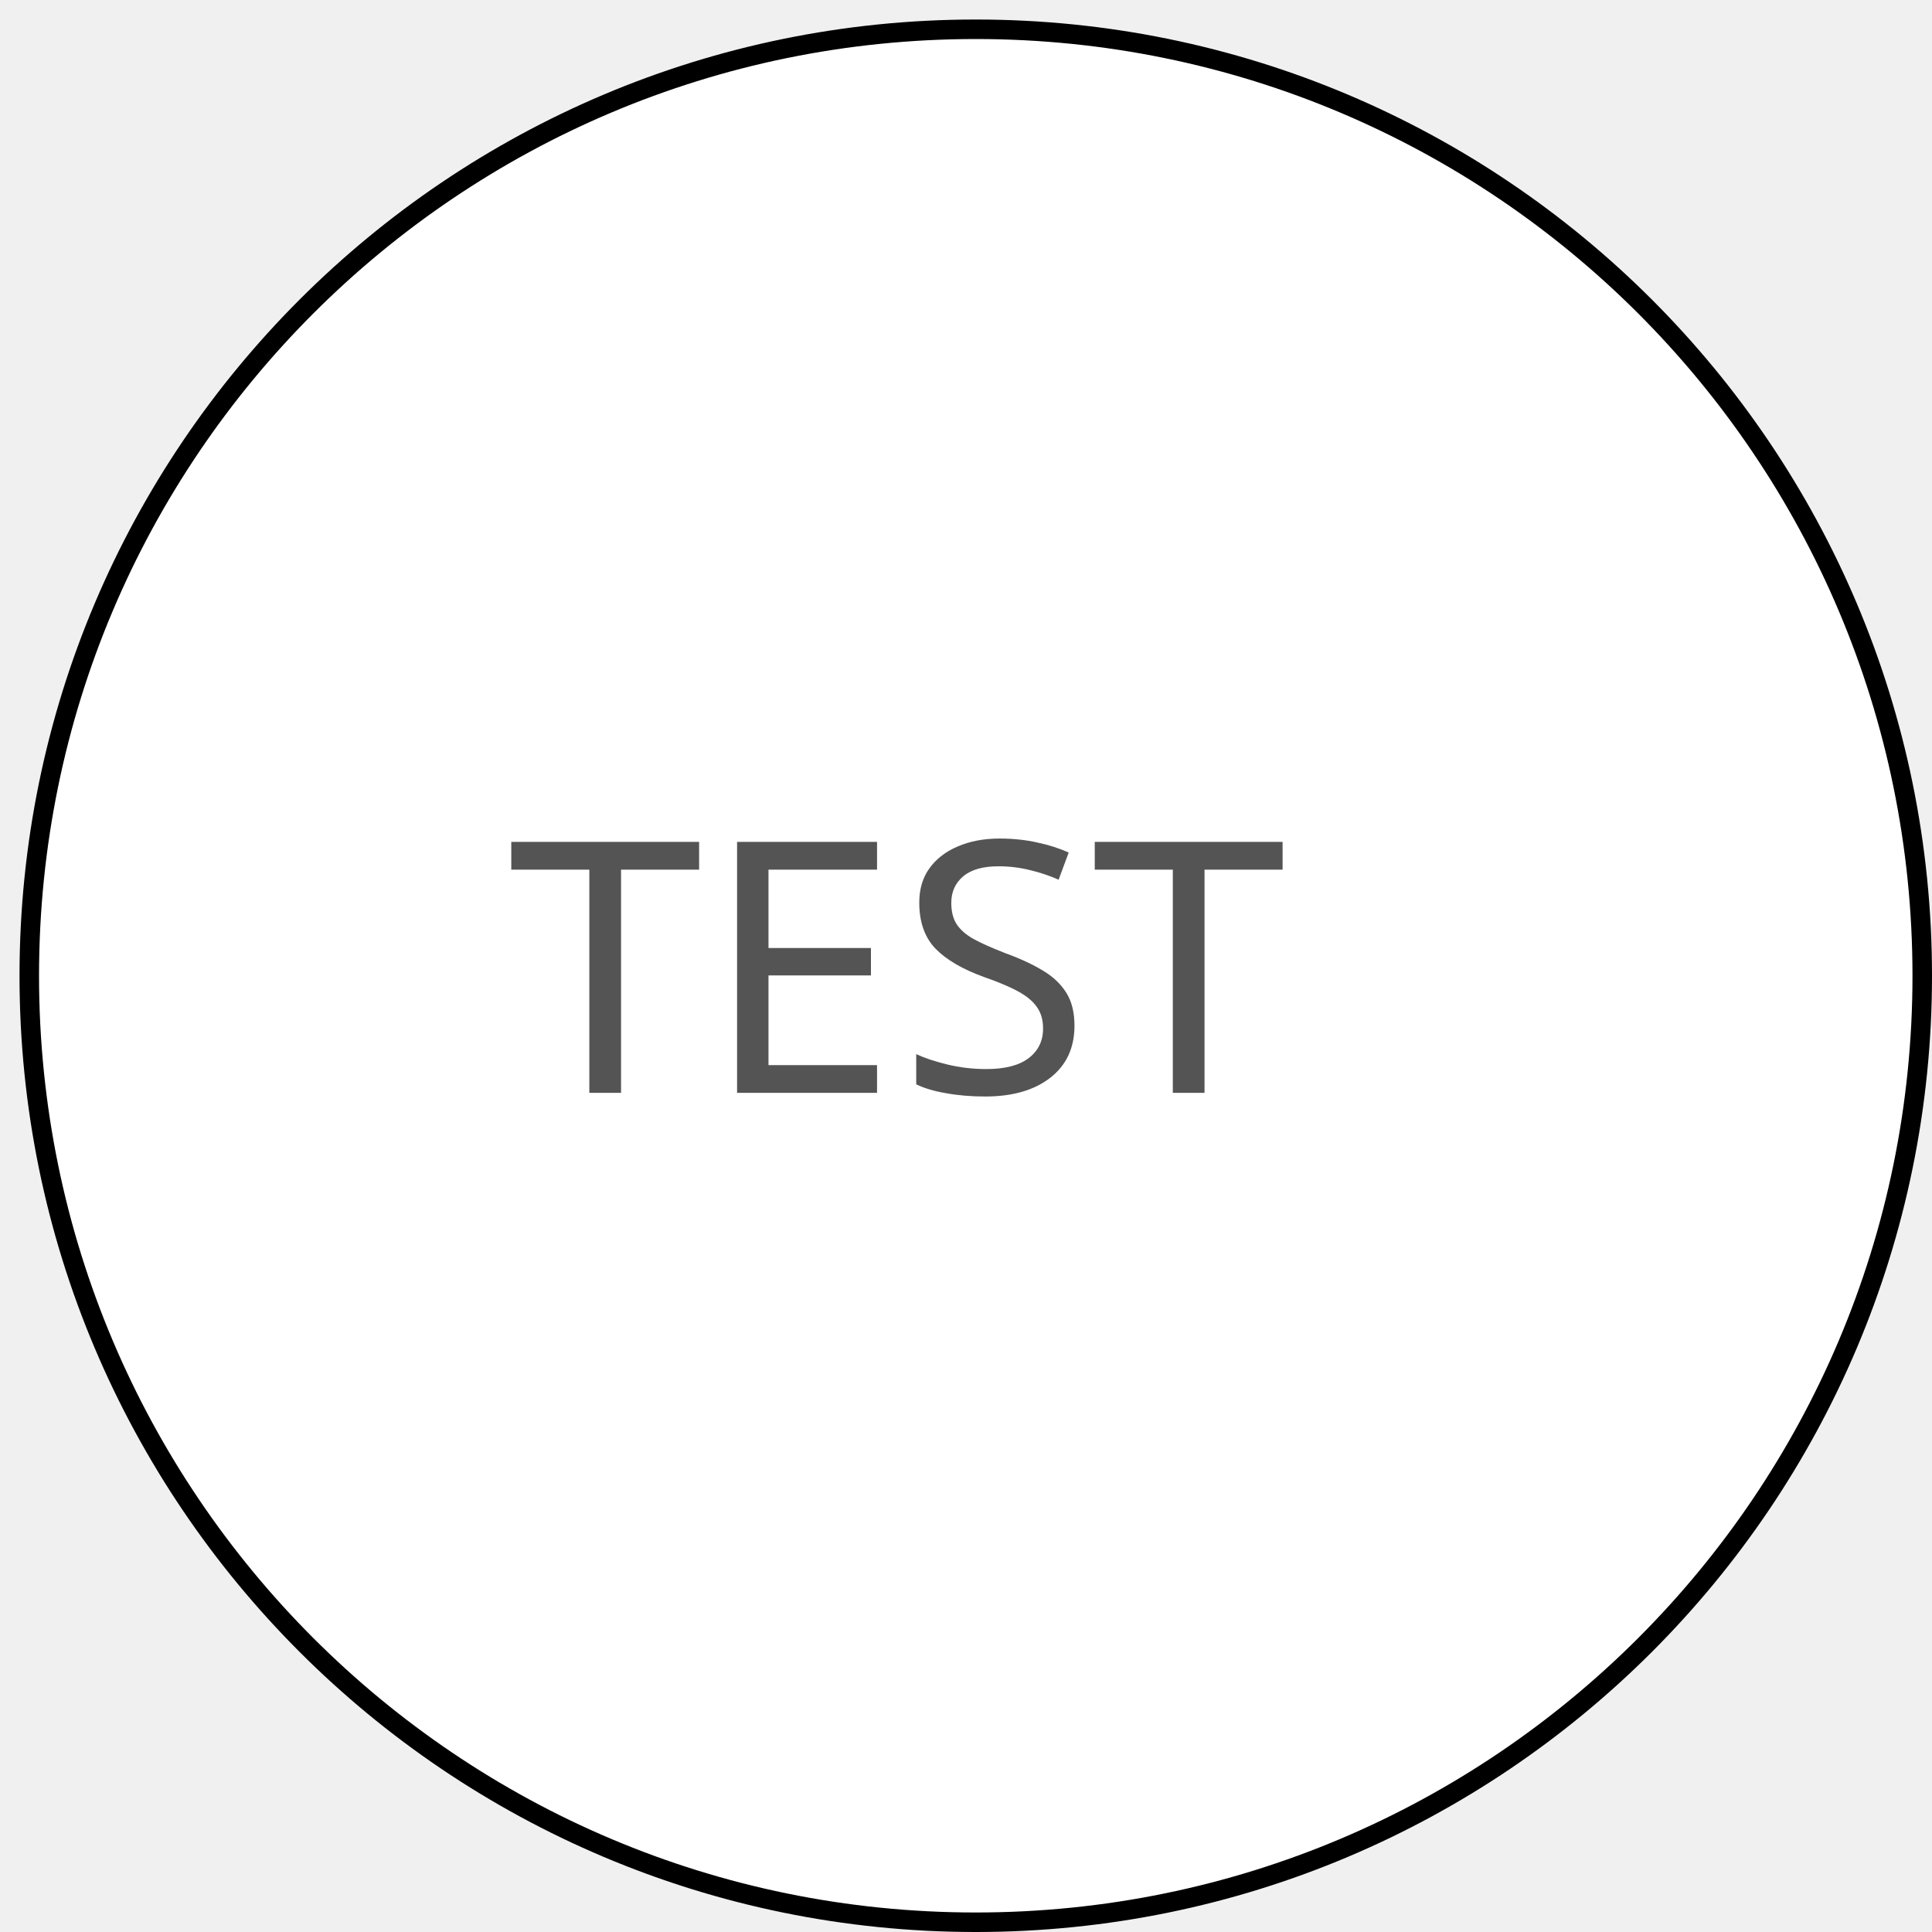
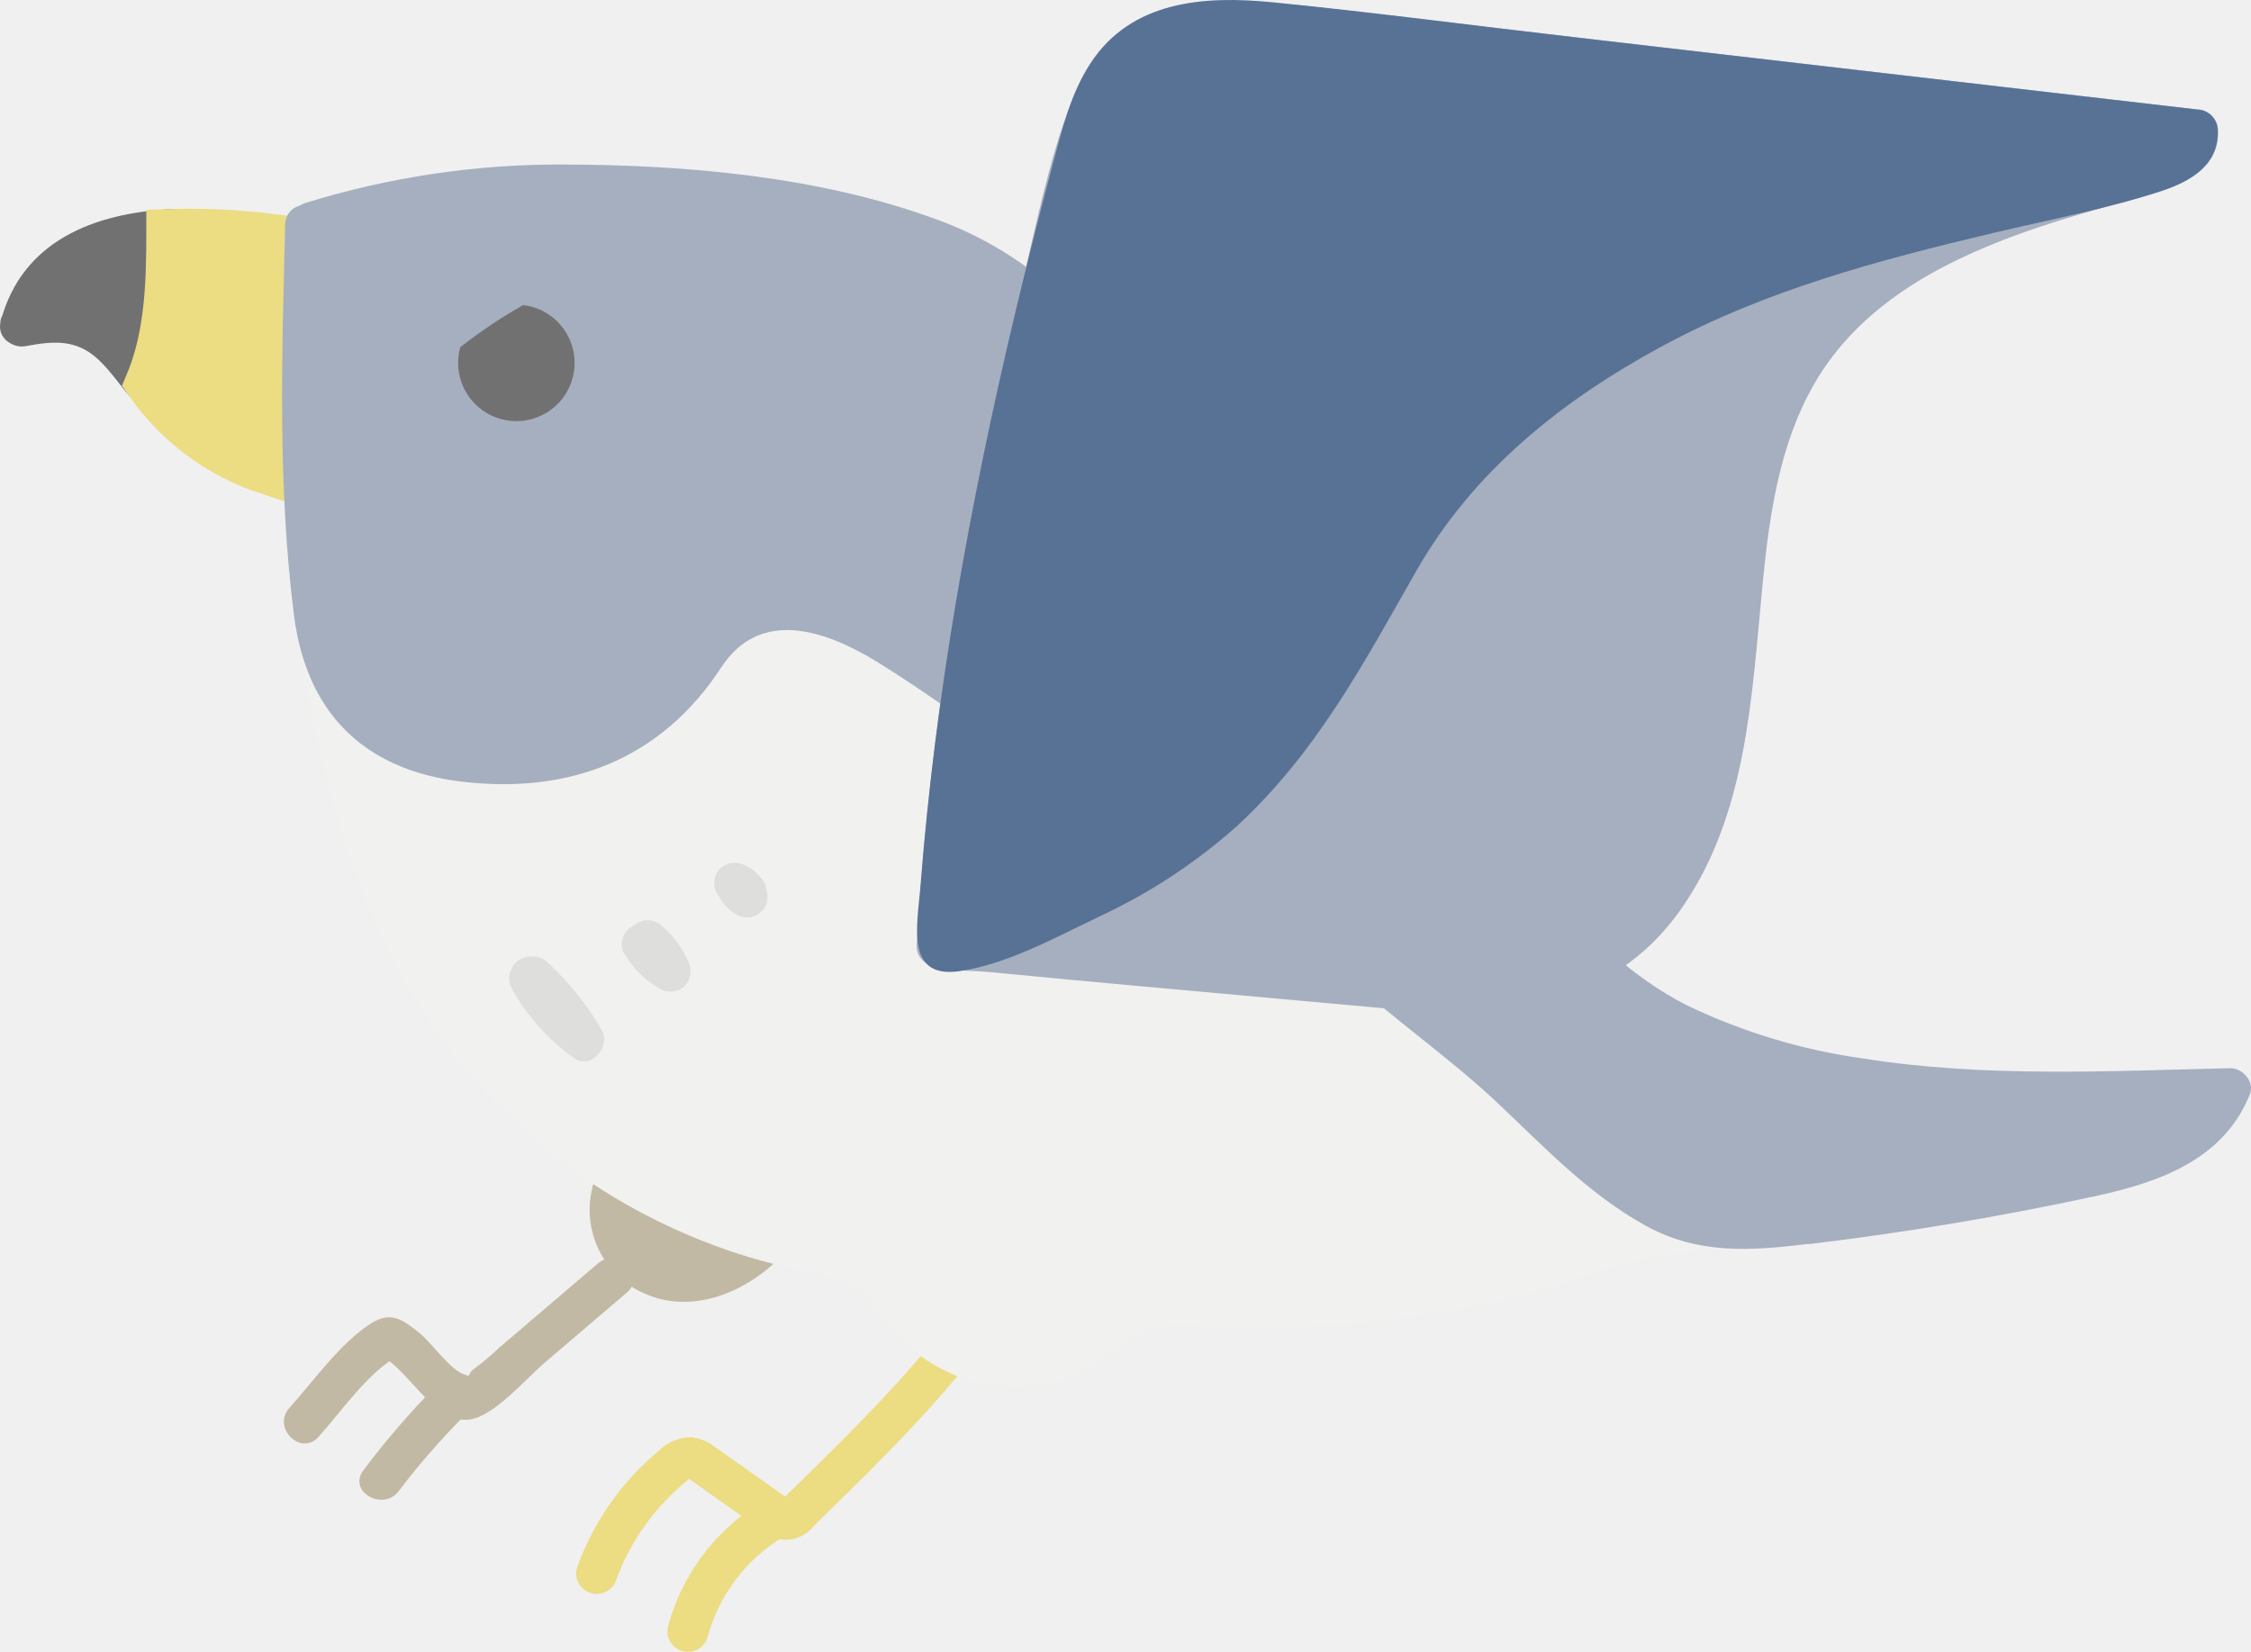
- <svg xmlns="http://www.w3.org/2000/svg" version="1.1" x="0" y="0" width="99" height="99" viewBox="0, 0, 99, 99">
-   <g id="レイヤー_1" transform="translate(-313.5, -296.5)">
-     <g>
-       <path d="M363.5,395 C336.714,395 315,373.286 315,346.5 C315,319.714 336.714,298 363.5,298 C390.286,298 412,319.714 412,346.5 C412,373.286 390.286,395 363.5,395 z" fill="#FFFFFF" />
-       <path d="M363.5,395 C336.714,395 315,373.286 315,346.5 C315,319.714 336.714,298 363.5,298 C390.286,298 412,319.714 412,346.5 C412,373.286 390.286,395 363.5,395 z" fill-opacity="0" stroke="#000000" stroke-width="1" />
+ <svg xmlns="http://www.w3.org/2000/svg" viewBox="0 0 274.44 201.41">
+   <g id="レイヤー_2" data-name="レイヤー 2">
+     <g id="レイヤー_4" data-name="レイヤー 4">
+       <path d="M2.51,39.79A17.54,17.54,0,0,1,9,39.39c3.74.69,6.12,4.23,8.36,7l.3.34C20.66,40.83,20.8,34.13,20.81,28,12.49,28.4,4.58,30.93,2.51,39.79Z" fill="#727171" />
+       <path d="M3.17,42.2c3.39-.64,6.18-.85,8.85,1.67,1.47,1.39,2.59,3.09,3.92,4.6A2.51,2.51,0,0,0,19.87,48c3-6.36,3.41-13.08,3.43-20a2.52,2.52,0,0,0-2.5-2.5C11.51,26,2.72,29.33.1,39.12c-.83,3.11,4,4.44,4.82,1.33,2-7.5,8.88-9.55,15.89-10L18.31,28c0,6-.18,12-2.75,17.49l3.93-.51c-2.16-2.44-3.92-5.18-6.82-6.83-3.37-1.91-7.18-1.41-10.82-.73C-1.32,38,0,42.79,3.17,42.2Z" fill="#727171" />
+       <path d="M20.34,28c0,6.18-.12,12.87-2.63,18.75A29.13,29.13,0,0,0,32.45,57.77l.24-29.24A80,80,0,0,0,20.34,28Z" fill="#ecdc82" stroke="#ecdc82" stroke-linecap="square" stroke-miterlimit="10" stroke-width="5" />
+       <path d="M115.36,165.53c-5.53,6.73-11.73,12.71-18,18.86a1.86,1.86,0,0,1-3,.19l-8.7-6.14a3.16,3.16,0,0,0-1.47-.69,3.09,3.09,0,0,0-2.17,1,30.48,30.48,0,0,0-9.27,13.11" fill="none" stroke="#ecdc82" stroke-linecap="round" stroke-miterlimit="10" stroke-width="5" />
+       <path d="M93.87,185.47a22.89,22.89,0,0,0-10,13.45" fill="none" stroke="#ecdc82" stroke-linecap="round" stroke-miterlimit="10" stroke-width="5" />
+       <path d="M72.9,154.06l-12,10.24a33.86,33.86,0,0,1-2.83,2.41c-1.47,1-.33,1.3-1.67.8-1.53-.57-3.87-3.84-5.21-4.93-2-1.62-3.5-2.75-5.91-1.24-3.74,2.37-7.05,7.05-10,10.34-2.15,2.39,1.38,5.93,3.54,3.54,2.83-3.14,6.17-8.07,10-10.06H46.24c4,2,7.21,9.8,12.24,7.57,2.84-1.26,5.7-4.67,8.07-6.69l9.89-8.44c2.45-2.09-1.1-5.61-3.54-3.54Z" fill="#c1b9a3" />
+       <path d="M53.23,168.94a98.33,98.33,0,0,0-8.93,10.35c-1.94,2.57,2.4,5.07,4.32,2.52a89.28,89.28,0,0,1,8.15-9.33c2.28-2.28-1.26-5.82-3.54-3.54Z" fill="#c1b9a3" />
+       <path d="M74.63,145.51c-1.47,4.25,1.77,9.16,6.1,10.36s9.09-.73,12.22-4" fill="#c1b9a3" />
+       <path d="M72.22,144.85a11.11,11.11,0,0,0,6.34,12.87c5.66,2.55,12,0,16.16-4,2.33-2.23-1.21-5.76-3.54-3.54-2.54,2.42-6.17,4.38-9.78,3.32A6.11,6.11,0,0,1,77,146.18c.83-3.11-4-4.44-4.82-1.33Z" fill="#c1b9a3" />
+       <path d="M37.27,28.4c-.49,19.37-1,38.92,2.76,57.93s12,37.71,26.58,50.51a69,69,0,0,0,33.13,15.91c2.47.45,5.1.83,7,2.45,1.45,1.23,2.28,3,3.35,4.58,4.91,7.15,15.94,9.1,23,4.08,2.13-1.52,4-3.58,6.46-4.38a15.19,15.19,0,0,1,5.49-.34c17.54.93,35-1,51.37-7.29,7.37-2.87,16.56-1.73,24.39-2.65a192.13,192.13,0,0,0,27.75-5.35c3.46-.94,7.67-3.06,7.25-6.62a118.71,118.71,0,0,1-51.47-12.49c-13.45-6.72-28.73-6.93-40.94-17C141.17,89.5,147.65,53.55,124.45,36c-6.77-5.13-15.2-7.53-23.54-9.19a167.74,167.74,0,0,0-38-3.13c-2,.06-18.5,2.31-25,4.51" fill="#f1f1ef" />
+       <path d="M34.77,28.4c-1.08,42.8.35,96.9,43.88,119.71a72.6,72.6,0,0,0,14.11,5.6c2.33.65,4.68,1.12,7.05,1.58,4.12.81,5.83,2.5,8.12,5.74a19.75,19.75,0,0,0,19.95,7.71c4.37-.9,6.82-3.64,10.49-5.8,3.26-1.91,6.83-1.28,10.43-1.17s7.5.09,11.24-.09a121,121,0,0,0,35.28-6.79c6.29-2.26,12.36-2.59,19-2.81a130.71,130.71,0,0,0,18.35-2.15c6.23-1.1,13-2.1,18.92-4.5,3.73-1.53,6.64-4,6.72-8.23a2.54,2.54,0,0,0-2.5-2.5,118.29,118.29,0,0,1-32.64-5.14c-9.84-3-18.74-8.2-28.52-11.34-9.32-3-19.14-5-27.33-10.63-7.11-4.93-11.84-12.27-15.1-20.15-5.71-13.77-7.68-29.12-15.76-41.87-10.21-16.12-28-20.63-45.91-23C73,20.23,54.34,20.29,37.24,25.76c-3.05,1-1.75,5.81,1.33,4.82,14.88-4.76,30.9-5.21,46.3-3.68,10.84,1.08,22.76,2.69,32.59,7.68,7.89,4,13.55,10.6,17.45,18.44,6.77,13.62,8.48,29.2,15.68,42.65a45.62,45.62,0,0,0,14.21,16.24c7.65,5.27,16.73,7.57,25.5,10.2,10.86,3.26,20.69,8.94,31.54,12.27a123.59,123.59,0,0,0,34,5.31l-2.5-2.5c-.1,4.7-11.42,5.76-14.57,6.44a167.56,167.56,0,0,1-17.93,3c-9.6,1-18.46.42-27.69,3.71a114.09,114.09,0,0,1-33.07,6.3c-5.32.25-10.6,0-15.93-.11-4.83-.09-7.55,1.52-11.29,4.32a14.38,14.38,0,0,1-12.64,2.79c-5.23-1.34-7.17-4.84-10.3-8.74-2.48-3.1-5.76-3.86-9.49-4.61a73.93,73.93,0,0,1-14.85-4.45c-18.63-8-31.53-24.27-38.37-43-8.68-23.8-8-49.5-7.41-74.44.08-3.22-4.92-3.22-5,0Z" fill="#f1f1ef" />
+       <path d="M220.82,149.17c11.61-1.36,23.41-3.45,34.85-5.91,6.61-1.42,14.13-4.08,16.23-10.51-22,.51-47.37,2-67.55-8-8.74-4.37-15.19-12.13-22.24-18.93-2.87-2.76-5.12-5.09-9.47-3.85A13.16,13.16,0,0,0,164,110a6.59,6.59,0,0,0-.3,4.14,8.8,8.8,0,0,0,3.12,3.81q7,5.85,14.1,11.66c4.12,3.39,7.44,7.16,11.39,10.68a51.08,51.08,0,0,0,12.31,8.38C209.24,150.83,215.81,149.76,220.82,149.17Z" fill="#a5afbf" />
+       <path d="M220.82,151.67q17.43-2.1,34.61-5.81c7.83-1.69,15.71-4.47,18.88-12.45.6-1.51-.92-3.2-2.41-3.16-14.88.36-30,1.16-44.75-1.18a72.79,72.79,0,0,1-21.55-6.52c-6.65-3.38-11.9-8.67-17.09-13.91-3.48-3.51-7.57-9.1-13-9.52-4.95-.39-10,3.12-12.51,7.2-2.88,4.7-2.53,9.29,1.54,13,5.73,5.24,12.18,9.67,17.86,15s11.07,11.12,18,15c6.59,3.73,13.09,3.21,20.39,2.32,3.15-.38,3.19-5.39,0-5a58,58,0,0,1-10.55.76c-4.33-.27-8.08-2.63-11.52-5.11-6.83-4.9-12.38-11.43-18.87-16.78q-4.59-3.78-9.17-7.58c-1.2-1-3.69-2.45-4.32-3.94-1-2.42.67-5.15,2.26-6.82,1.76-1.86,4.79-3.69,7.48-2.92,1.59.46,3.07,2.17,4.21,3.27,2.76,2.65,5.38,5.44,8.12,8.11C199,126,211.24,131.55,225.82,133.9c15.24,2.45,30.72,1.73,46.08,1.36l-2.41-3.16c-3,7.64-13.92,8.7-20.84,10.08-9.22,1.84-18.49,3.38-27.83,4.5C217.66,147.05,217.62,152.06,220.82,151.67Z" fill="#a5afbf" />
+       <path d="M37.27,27.38c-.35,13.65-.69,27.34.45,41,.76,9.07,1,17.7,10.31,22.18A30.25,30.25,0,0,0,59.72,93.1a36.1,36.1,0,0,0,9.2-.59A26.49,26.49,0,0,0,82.28,85c3.78-3.89,4.48-9.4,10.36-10.56,10-2,19.14,7,27,11.92,8.2,5.2,16.41,10.4,24.73,15.41,6.66,4,15.25,9.45,23.4,8.11-1.43-1-2.95-2-4.34-3.15C141.17,88.49,147.65,52.54,124.45,35c-6.77-5.13-15.2-7.53-23.54-9.19a167.74,167.74,0,0,0-38-3.13c-2,.06-18.5,2.31-25,4.51" fill="#a5afbf" />
+       <path d="M34.77,27.38c-.4,15.83-.93,31.87,1.07,47.62,1.49,11.79,8.42,18.87,20.44,20.31,13.16,1.57,24.36-2.75,31.63-13.9,4.77-7.32,12.72-4.58,19.07-.68,5.84,3.59,11.32,7.77,17.12,11.44,7.58,4.79,15.16,9.62,22.92,14.12,6.33,3.67,13.23,6.95,20.72,6.1a2.52,2.52,0,0,0,1.26-4.66c-20.18-14.26-19.74-39.1-30.35-59.37a44.54,44.54,0,0,0-24.72-21.7c-14.16-5.15-30.33-6.57-45.29-6.6a104.75,104.75,0,0,0-31.41,4.69c-3.05,1-1.75,5.81,1.33,4.82,12.06-3.86,25.15-4.92,37.72-4.31,17.69.85,40.25,2.85,52.52,17.27,8.92,10.48,11.57,24.68,15.75,37.4,4.34,13.22,10.4,24,21.91,32.12l1.26-4.66c-9.44,1.07-17.78-5.11-25.45-9.78-7.95-4.85-16-9.64-23.68-14.91-8.72-6-24.13-18-33.37-6.21C83.18,79.1,81.87,82,79.4,84.33A23.67,23.67,0,0,1,68.25,90.1c-8.4,1.77-21.2.73-25.5-8C39.41,75.36,39.93,66,39.64,58.6c-.4-10.4-.13-20.82.13-31.22.08-3.22-4.92-3.22-5,0Z" fill="#a5afbf" />
+       <path d="M168.25,120.39c-4.35-.4-54-4.83-54-5.08,1.7-32.19,8.66-65.48,17-96.56,1.28-4.78,2.84-9.85,6.67-13,5-4.11,12.28-3.58,18.74-2.83L267.89,15.86c.61,2.62-2.6,4.35-5.19,5.07-15.55,4.34-32.73,8.76-42,22-8,11.39-7.94,26.31-9.39,40.16s-6.07,29.31-18.66,35.25C185.17,121.84,176.48,121.15,168.25,120.39Z" fill="#a5afbf" />
+       <path d="M168.25,117.89c-9.2-.84-18.4-1.66-27.6-2.5q-8.61-.79-17.21-1.61c-2-.19-4-.38-6-.59-.89-.09-3.26-.7-1.9,0l1.24,2.16a401.73,401.73,0,0,1,8.13-59.24c2.05-9.87,4.38-19.68,6.9-29.44,2.27-8.79,3.71-20.15,14.6-21.51,9.1-1.14,19.14,1.36,28.17,2.41l30.78,3.57,62.55,7.26-2.5-2.5C265.51,19.07,249.78,22,247,23a74.2,74.2,0,0,0-17.23,7.95C219,38,213.27,48.82,211.13,61.4c-2.21,13-1.42,26.54-6.29,39-2.39,6.12-6.31,11.95-12.22,15.13-7.43,4-16.29,3.1-24.37,2.37-3.2-.29-3.18,4.71,0,5,14,1.27,27.88.48,36.67-12,8.19-11.66,8.65-26.31,10-39.95.81-8.22,2.05-16.79,6.23-24.07C225,40.14,231.11,35.42,238,32s13.95-5.45,21.13-7.47c4.58-1.29,11.54-2.59,11.3-8.68a2.58,2.58,0,0,0-2.5-2.5L161.65,1c-12.55-1.46-25.6-2.58-31,11.33-2.83,7.33-4.36,15.35-6.21,23q-2.91,12-5.33,24.08a403.23,403.23,0,0,0-7.36,55.91,2.44,2.44,0,0,0,1.24,2.16c2.18,1,5.46.83,7.8,1.06,5.93.58,11.86,1.13,17.78,1.67,9.89.91,19.78,1.78,29.67,2.69C171.46,123.19,171.44,118.19,168.25,117.89Z" fill="#a5afbf" />
+       <path d="M63.78,37.2a62.44,62.44,0,0,0-7.66,5.13,7.1,7.1,0,1,0,7.66-5.13Z" fill="#727171" />
+       <path d="M149,99a79.17,79.17,0,0,1-8,6.35c-1.73,1.21-26.95,14-26.73,9.94,1.7-32.19,8.66-65.47,17-96.55,1.28-4.78,2.84-9.85,6.67-13,5-4.11,12.28-3.58,18.74-2.83L267.89,15.86c.61,2.62-2.6,4.35-5.19,5.07-20.78,5.8-41.33,8.4-60.76,18.81-11.08,5.93-21.57,13.57-28.59,24-3.75,5.56-6.42,11.76-9.83,17.52A77.29,77.29,0,0,1,149,99Z" fill="#587296" />
+       <path d="M147.2,97.25c-7.79,6.92-17.21,11.62-27,15.08-.43.15-4.59,1-4.68,1.27h0q1.49,3.12,1.33.77c.5-.85.16-2.7.23-3.72q.29-4.2.68-8.4c1-10.46,2.46-20.88,4.28-31.23s4-20.53,6.38-30.7c2.14-9,3.61-19.25,7.59-27.69,4.95-10.52,17.32-7.58,26.66-6.49l31.77,3.69,73.47,8.53-2.5-2.5c.14,3.62-14.74,5.6-17.56,6.27-6.44,1.54-12.9,3-19.29,4.77-12.29,3.38-24.15,8-35,14.81-9.75,6.13-18.38,13.9-24.32,23.85C166,71,163.46,76.76,160.06,82.08A77.8,77.8,0,0,1,147.2,97.25c-2.37,2.19,1.18,5.72,3.54,3.54,9.76-9,15.41-19.73,21.91-31.13,6.93-12.17,17.67-20.76,29.84-27.36C215.15,35.41,229,31.73,243,28.41c6.77-1.61,13.75-2.91,20.38-5.07,3.63-1.18,7.19-3.23,7-7.49a2.58,2.58,0,0,0-2.5-2.5L192.43,4.6C180,3.16,167.61,1.51,155.18.28,146.82-.55,137.9.06,132.9,7.79c-2.35,3.63-3.41,8-4.51,12.09q-2.42,9.06-4.6,18.19c-2.79,11.71-5.25,23.5-7.25,35.37-1.91,11.4-3.41,22.88-4.3,34.41-.37,4.85-2,11.63,4.89,10.55,5.78-.9,11.59-4.1,16.81-6.6a69,69,0,0,0,16.79-11C153.14,98.64,149.6,95.12,147.2,97.25Z" fill="#587296" />
+       <path d="M62.4,120.56A26.13,26.13,0,0,0,69.94,129c2.1,1.55,4.59-1.4,3.42-3.42a34.4,34.4,0,0,0-6.75-8.35c-1.67-1.51-5.19-.07-4.18,2.43a17.36,17.36,0,0,0,5.79,7.56,2.52,2.52,0,0,0,3.42-.9,2.56,2.56,0,0,0-.9-3.42,11.06,11.06,0,0,1-3.49-4.57l-4.18,2.43a30,30,0,0,1,6,7.34l3.42-3.42A20.42,20.42,0,0,1,66.72,118c-1.56-2.82-5.88-.3-4.32,2.52Z" fill="#dededd" />
+       <path d="M76.19,116.4a11.6,11.6,0,0,0,4.32,4.2,2.55,2.55,0,0,0,3-.39,2.66,2.66,0,0,0,.39-3,11.52,11.52,0,0,0-3.16-4.26,2.5,2.5,0,1,0-3.54,3.54l.83,1a2.51,2.51,0,0,0,3.54,0,2.57,2.57,0,0,0,0-3.54l-.83-1-3.54,3.54a10.6,10.6,0,0,1,.82.76l.33.37c0,.05.36.48.15.17a10.25,10.25,0,0,1,1.08,1.95L83,116.28a10.69,10.69,0,0,1-.92-.57c-.33-.23.24.21-.07-.05l-.45-.4a9.58,9.58,0,0,1-.66-.7c.22.26,0,0-.12-.17s-.22-.34-.32-.51a2.5,2.5,0,0,0-4.32,2.52Z" fill="#dededd" />
+       <path d="M87.36,108.63a5.38,5.38,0,0,0,2.47,2.91,2.51,2.51,0,0,0,3.67-2.82,4.74,4.74,0,0,0-3.28-3.44,2.53,2.53,0,0,0-2.82,1.15,3,3,0,0,0-.34,1.26,2.47,2.47,0,0,0,.73,1.77l1.35,1.05a2.73,2.73,0,0,0,1.77.73,2.54,2.54,0,0,0,1.77-.73c.82-.9,1.1-2.68,0-3.54l-1.35-1.05-2.43,4.18c.47.15-.48-.25-.08,0s-.46-.39,0,0c.18.16-.37-.5-.07,0q.13.26-.11-.27a2,2,0,0,1,.07.27l3.67-2.82L92,107c-.28-.15.53.34.1.05-.26-.18.07,0,.1.15L92.1,107q-.14-.25.09.25A2.76,2.76,0,0,0,91,105.8a2.5,2.5,0,0,0-3.42.9,2.41,2.41,0,0,0-.25,1.93Z" fill="#dededd" />
    </g>
-     <text transform="matrix(1, 0, 0, 1, 363, 346)">
-       <tspan x="-23.49" y="6.5" font-family="HiraKakuPro-W3" font-size="18" fill="#545454">TEST</tspan>
-     </text>
  </g>
</svg>
